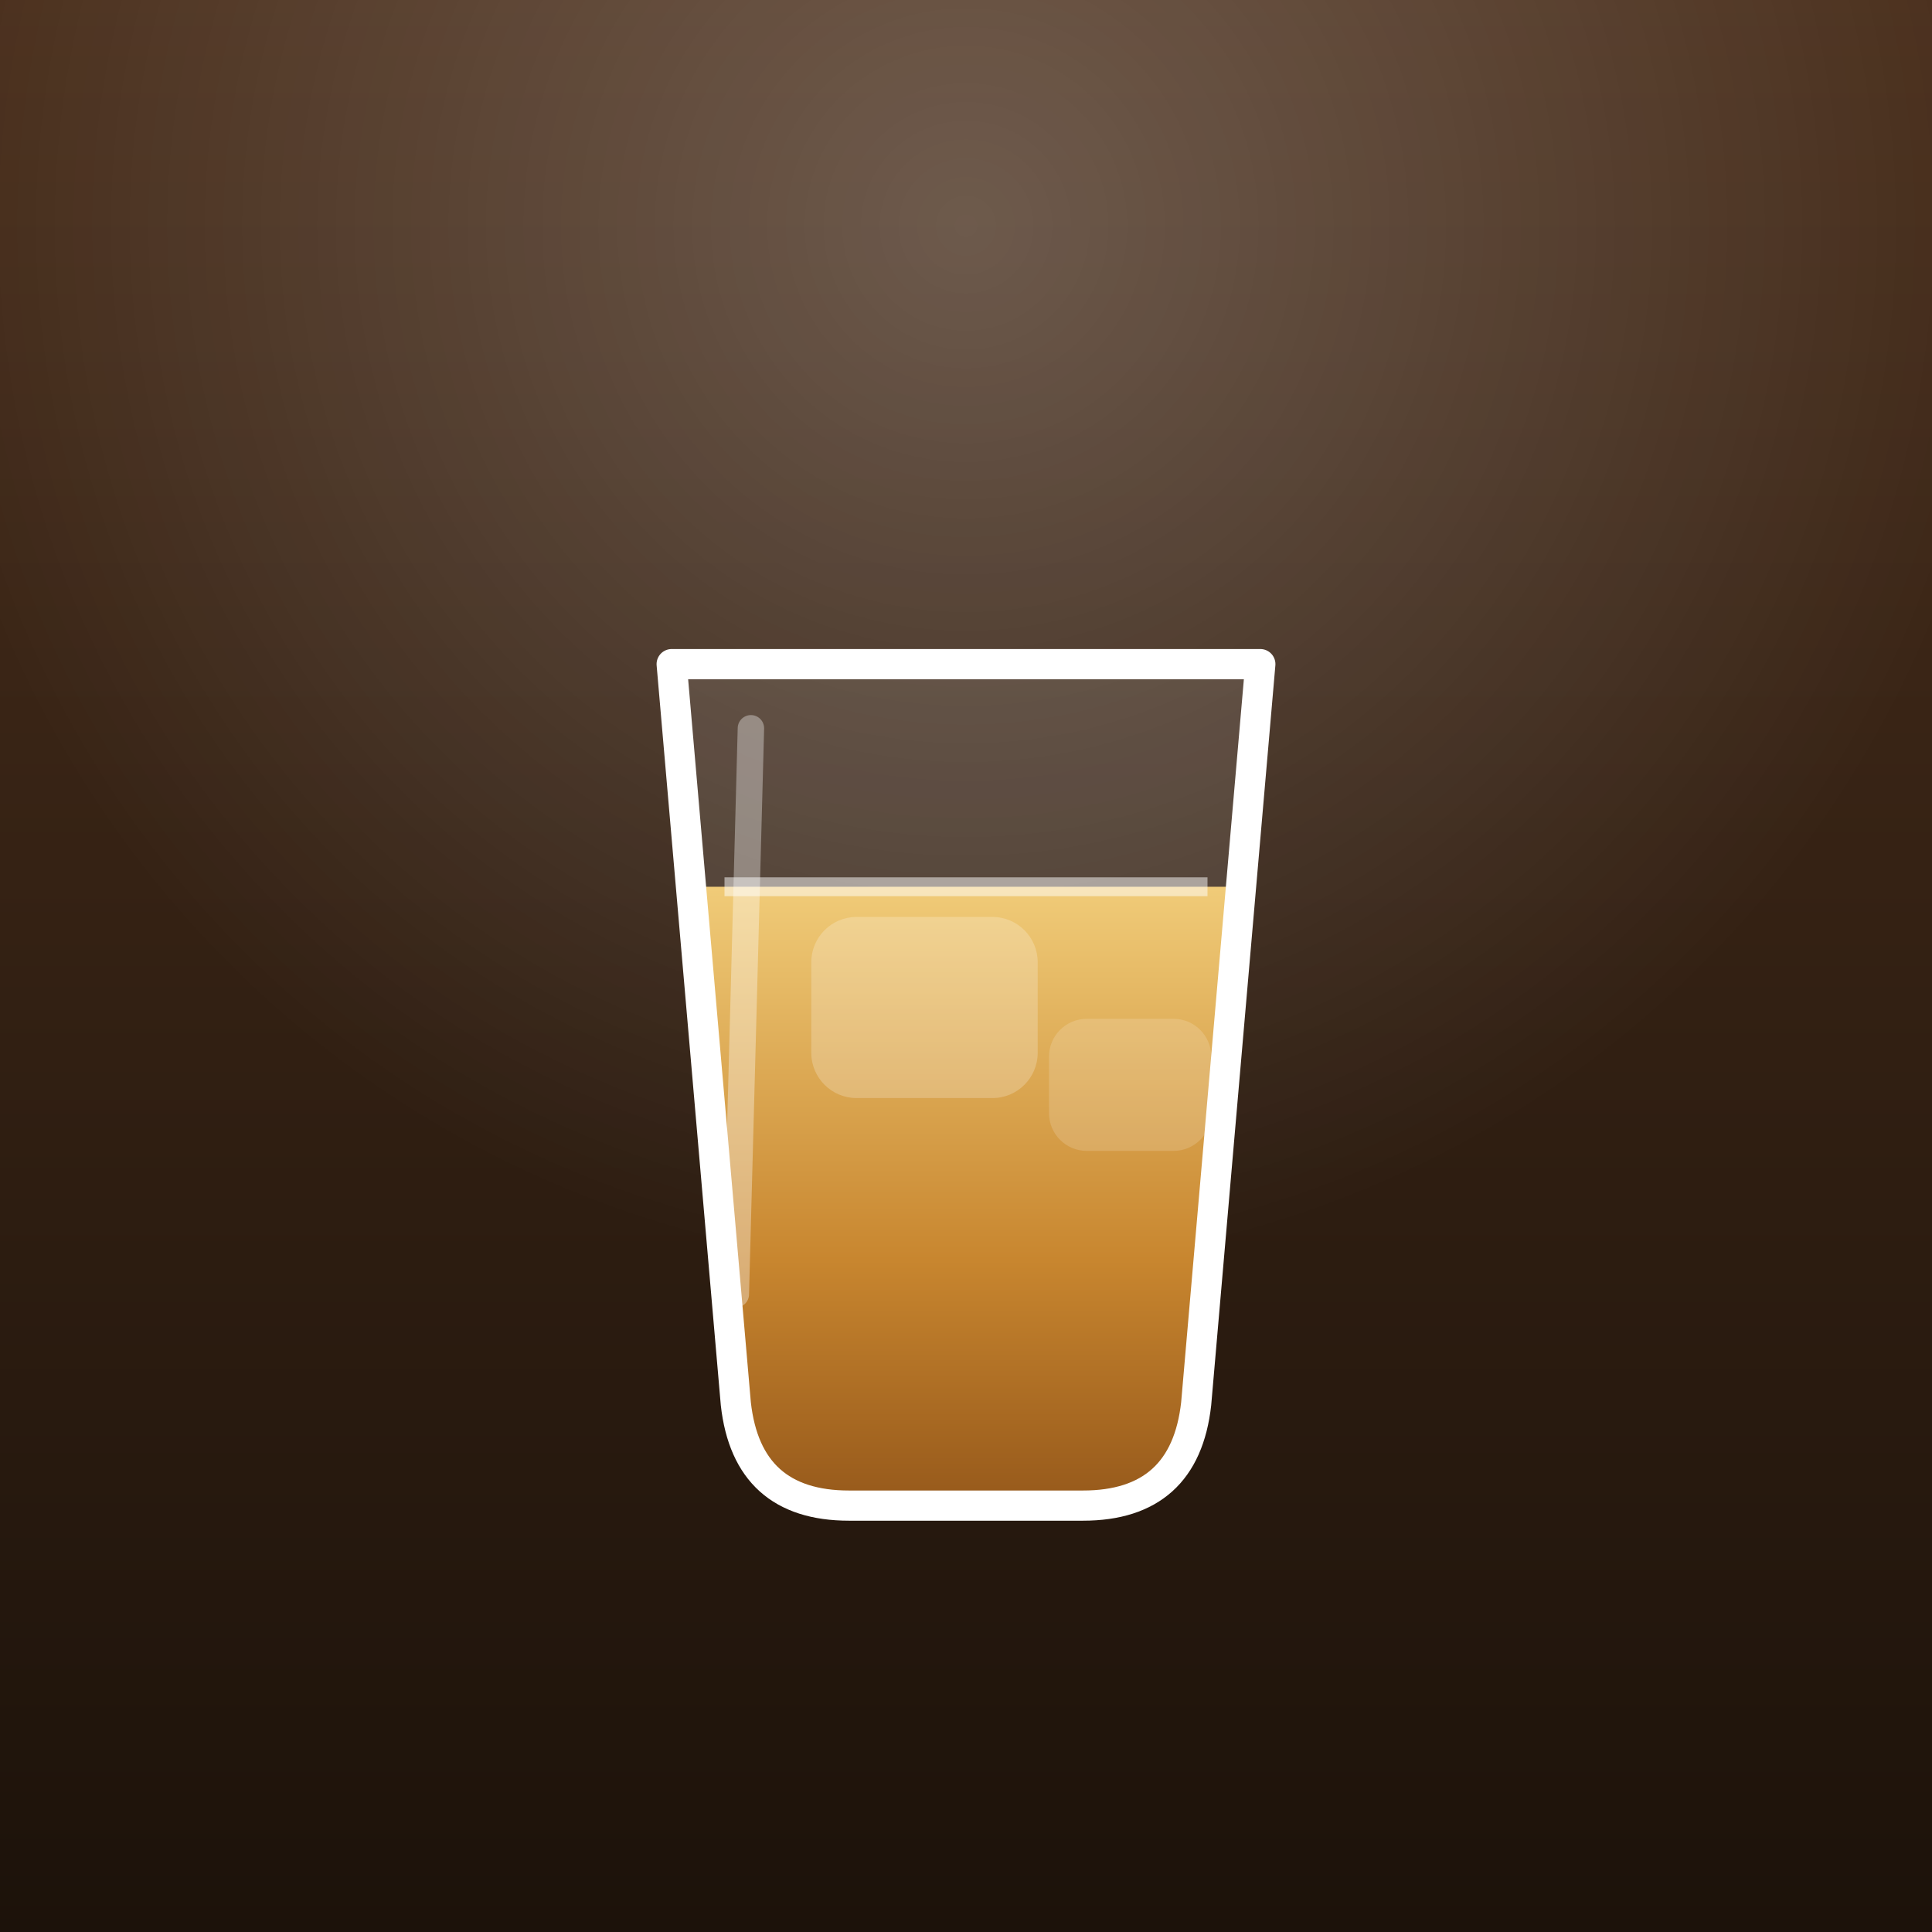
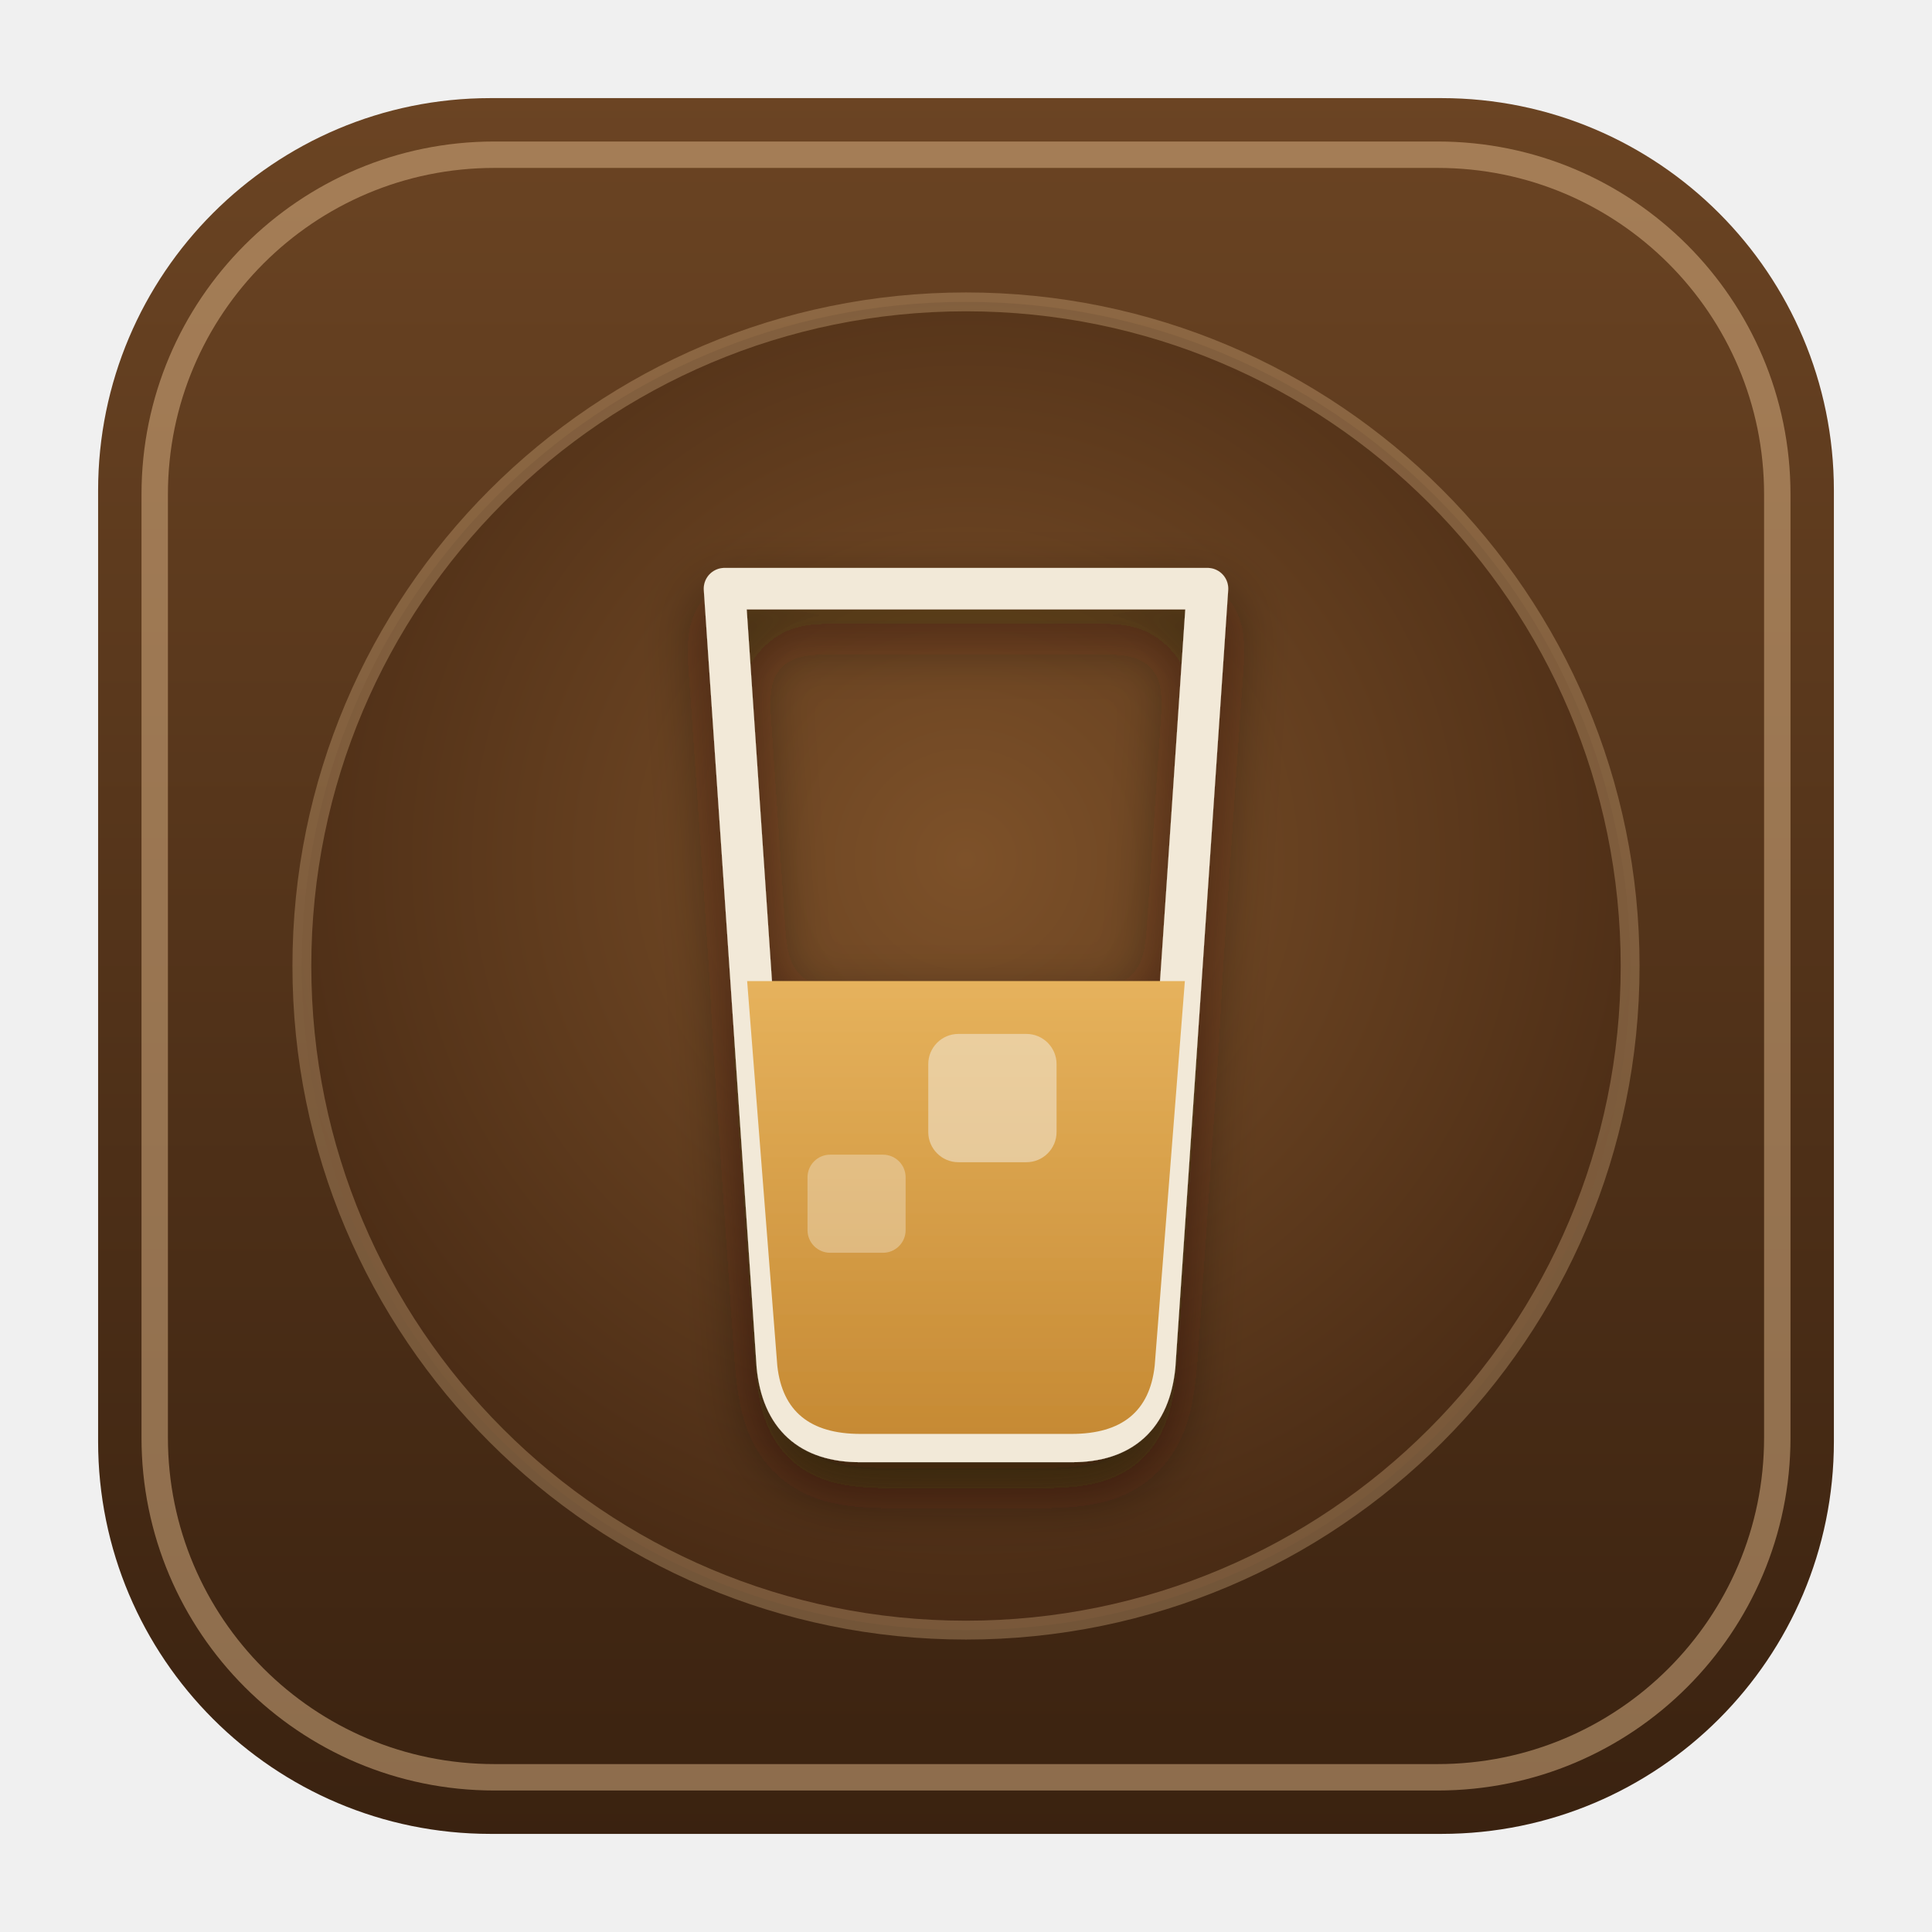
- <svg xmlns="http://www.w3.org/2000/svg" viewBox="0 0 1024 1024" width="1024" height="1024">
+ <svg xmlns="http://www.w3.org/2000/svg" width="512" height="512" viewBox="0 0 512 512">
  <defs>
    <linearGradient id="bg" x1="0" y1="0" x2="0" y2="1">
-       <stop offset="0" stop-color="#4A2F1C" />
-       <stop offset="1" stop-color="#1C120A" />
+       <stop offset="0" stop-color="#6b4423" />
+       <stop offset="1" stop-color="#3a2210" />
    </linearGradient>
-     <radialGradient id="glow" cx="0.5" cy="0.12" r="0.9">
-       <stop offset="0" stop-color="#ffffff" stop-opacity="0.22" />
-       <stop offset="0.6" stop-color="#ffffff" stop-opacity="0" />
+     <radialGradient id="glow" cx="0.5" cy="0.42" r="0.62">
+       <stop offset="0" stop-color="#7d5129" />
+       <stop offset="1" stop-color="#452813" />
    </radialGradient>
    <linearGradient id="amber" x1="0" y1="0" x2="0" y2="1">
-       <stop offset="0" stop-color="#F0CB78" />
-       <stop offset="0.55" stop-color="#C8862F" />
-       <stop offset="1" stop-color="#8A4E16" />
+       <stop offset="0" stop-color="#e6b25c" />
+       <stop offset="1" stop-color="#c68a34" />
    </linearGradient>
+     <filter id="sh" x="-25%" y="-25%" width="150%" height="150%">
+       <feDropShadow dx="0" dy="7" stdDeviation="8" flood-color="#241206" flood-opacity="0.55" />
+     </filter>
  </defs>
-   <rect width="1024" height="1024" fill="url(#bg)" />
-   <rect width="1024" height="1024" fill="url(#glow)" />
-   <path d="M356,352 h312 l-34,392 q-6,54 -60,54 h-124 q-54,0 -60,-54 z" fill="#ffffff" opacity="0.10" />
-   <clipPath id="gclip">
-     <path d="M356,352 h312 l-34,392 q-6,54 -60,54 h-124 q-54,0 -60,-54 z" />
-   </clipPath>
-   <g clip-path="url(#gclip)">
-     <rect x="340" y="470" width="344" height="360" fill="url(#amber)" />
-     <rect x="430" y="486" width="120" height="96" rx="24" fill="#ffffff" opacity="0.22" />
-     <rect x="556" y="540" width="86" height="70" rx="20" fill="#ffffff" opacity="0.16" />
+   <rect x="26" y="26" width="460" height="460" rx="104" fill="url(#bg)" />
+   <rect x="41" y="41" width="430" height="430" rx="90" fill="none" stroke="#e0b88a" stroke-opacity="0.5" stroke-width="7" />
+   <circle cx="256" cy="256" r="176" fill="url(#glow)" stroke="#e0b88a" stroke-opacity="0.32" stroke-width="5" />
+   <g transform="translate(256,266)" filter="url(#sh)">
+     <path d="M -64 -110 L 64 -110 L 50 96 Q48 116 28 116 L -28 116 Q-48 116 -50 96 Z" fill="none" stroke="#f2e9d8" stroke-width="11" stroke-linejoin="round" />
+     <path d="M -58 -6 L 58 -6 L 50 96 Q48 114 28 114 L -28 114 Q-48 114 -50 96 Z" fill="url(#amber)" />
+     <rect x="-10" y="8" width="34" height="34" rx="8" fill="#f2e9d8" fill-opacity="0.55" />
+     <rect x="-42" y="40" width="26" height="26" rx="6" fill="#f2e9d8" fill-opacity="0.4" />
  </g>
-   <path d="M356,352 h312 l-34,392 q-6,54 -60,54 h-124 q-54,0 -60,-54 z" fill="none" stroke="#ffffff" stroke-width="16" stroke-linejoin="round" />
-   <path d="M384,470 h256" stroke="#ffffff" stroke-width="10" opacity="0.5" />
-   <path d="M398,386 l-8,300" stroke="#ffffff" stroke-width="14" stroke-linecap="round" opacity="0.35" />
</svg>
